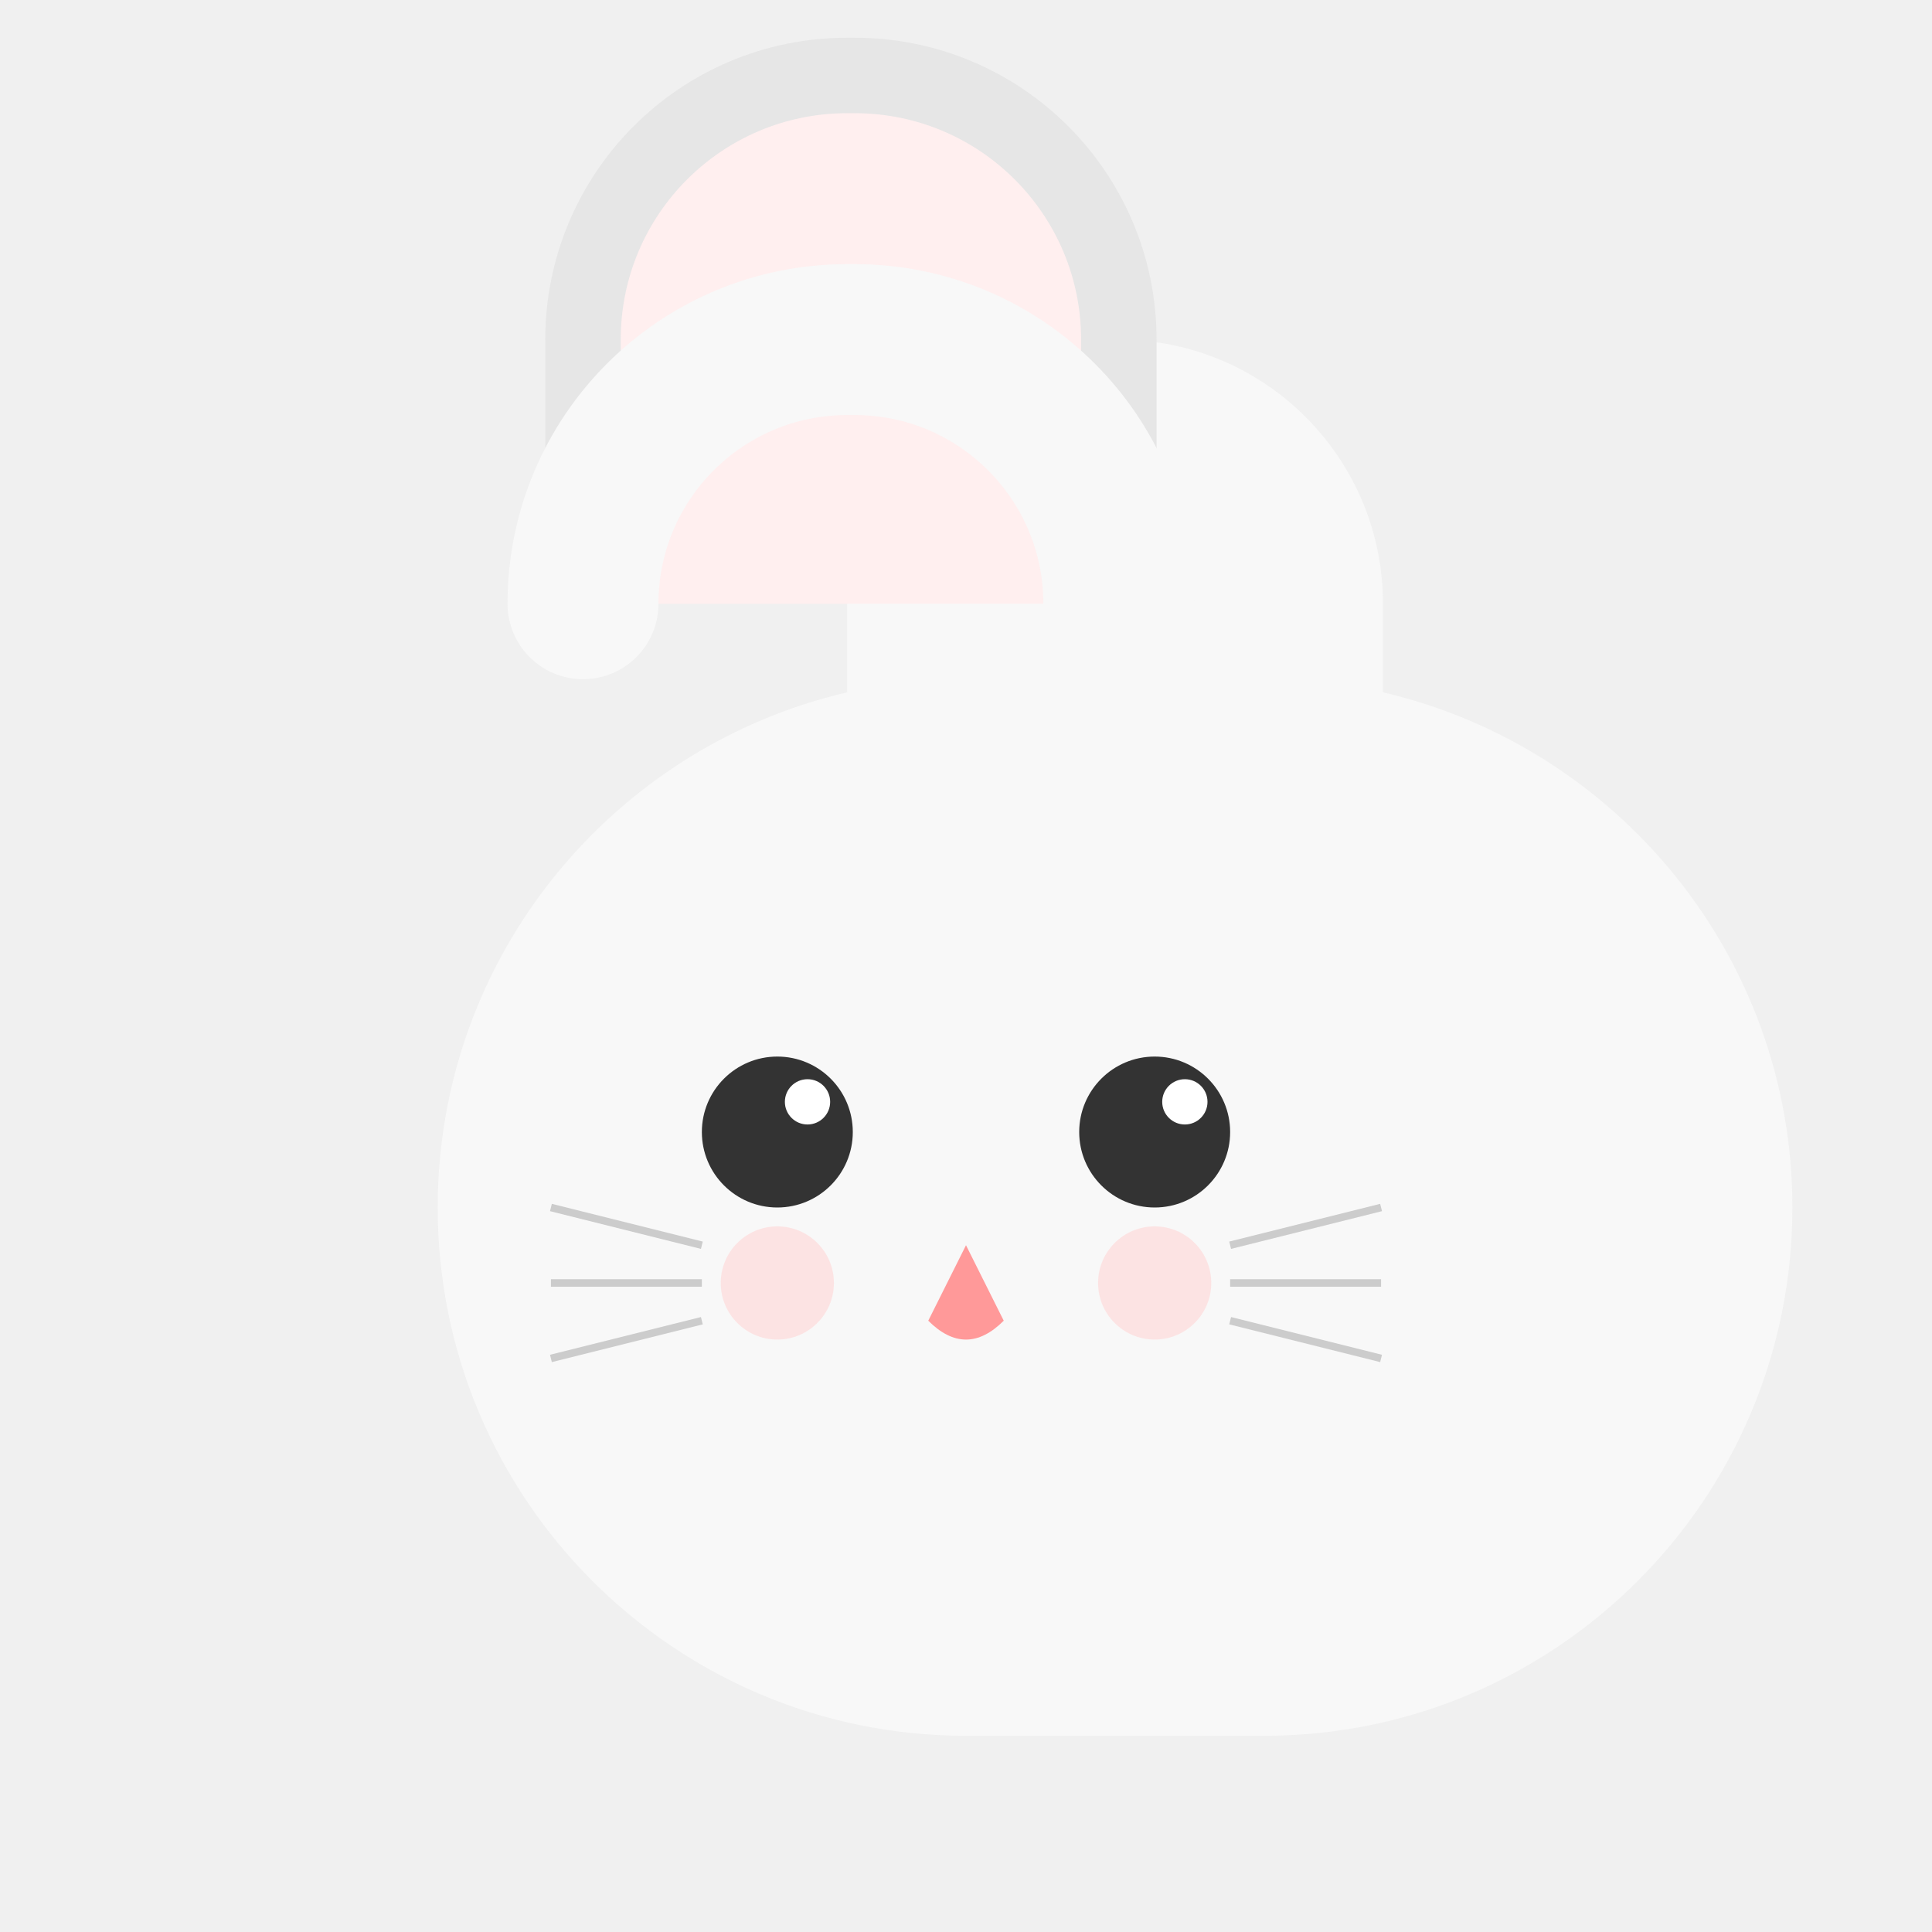
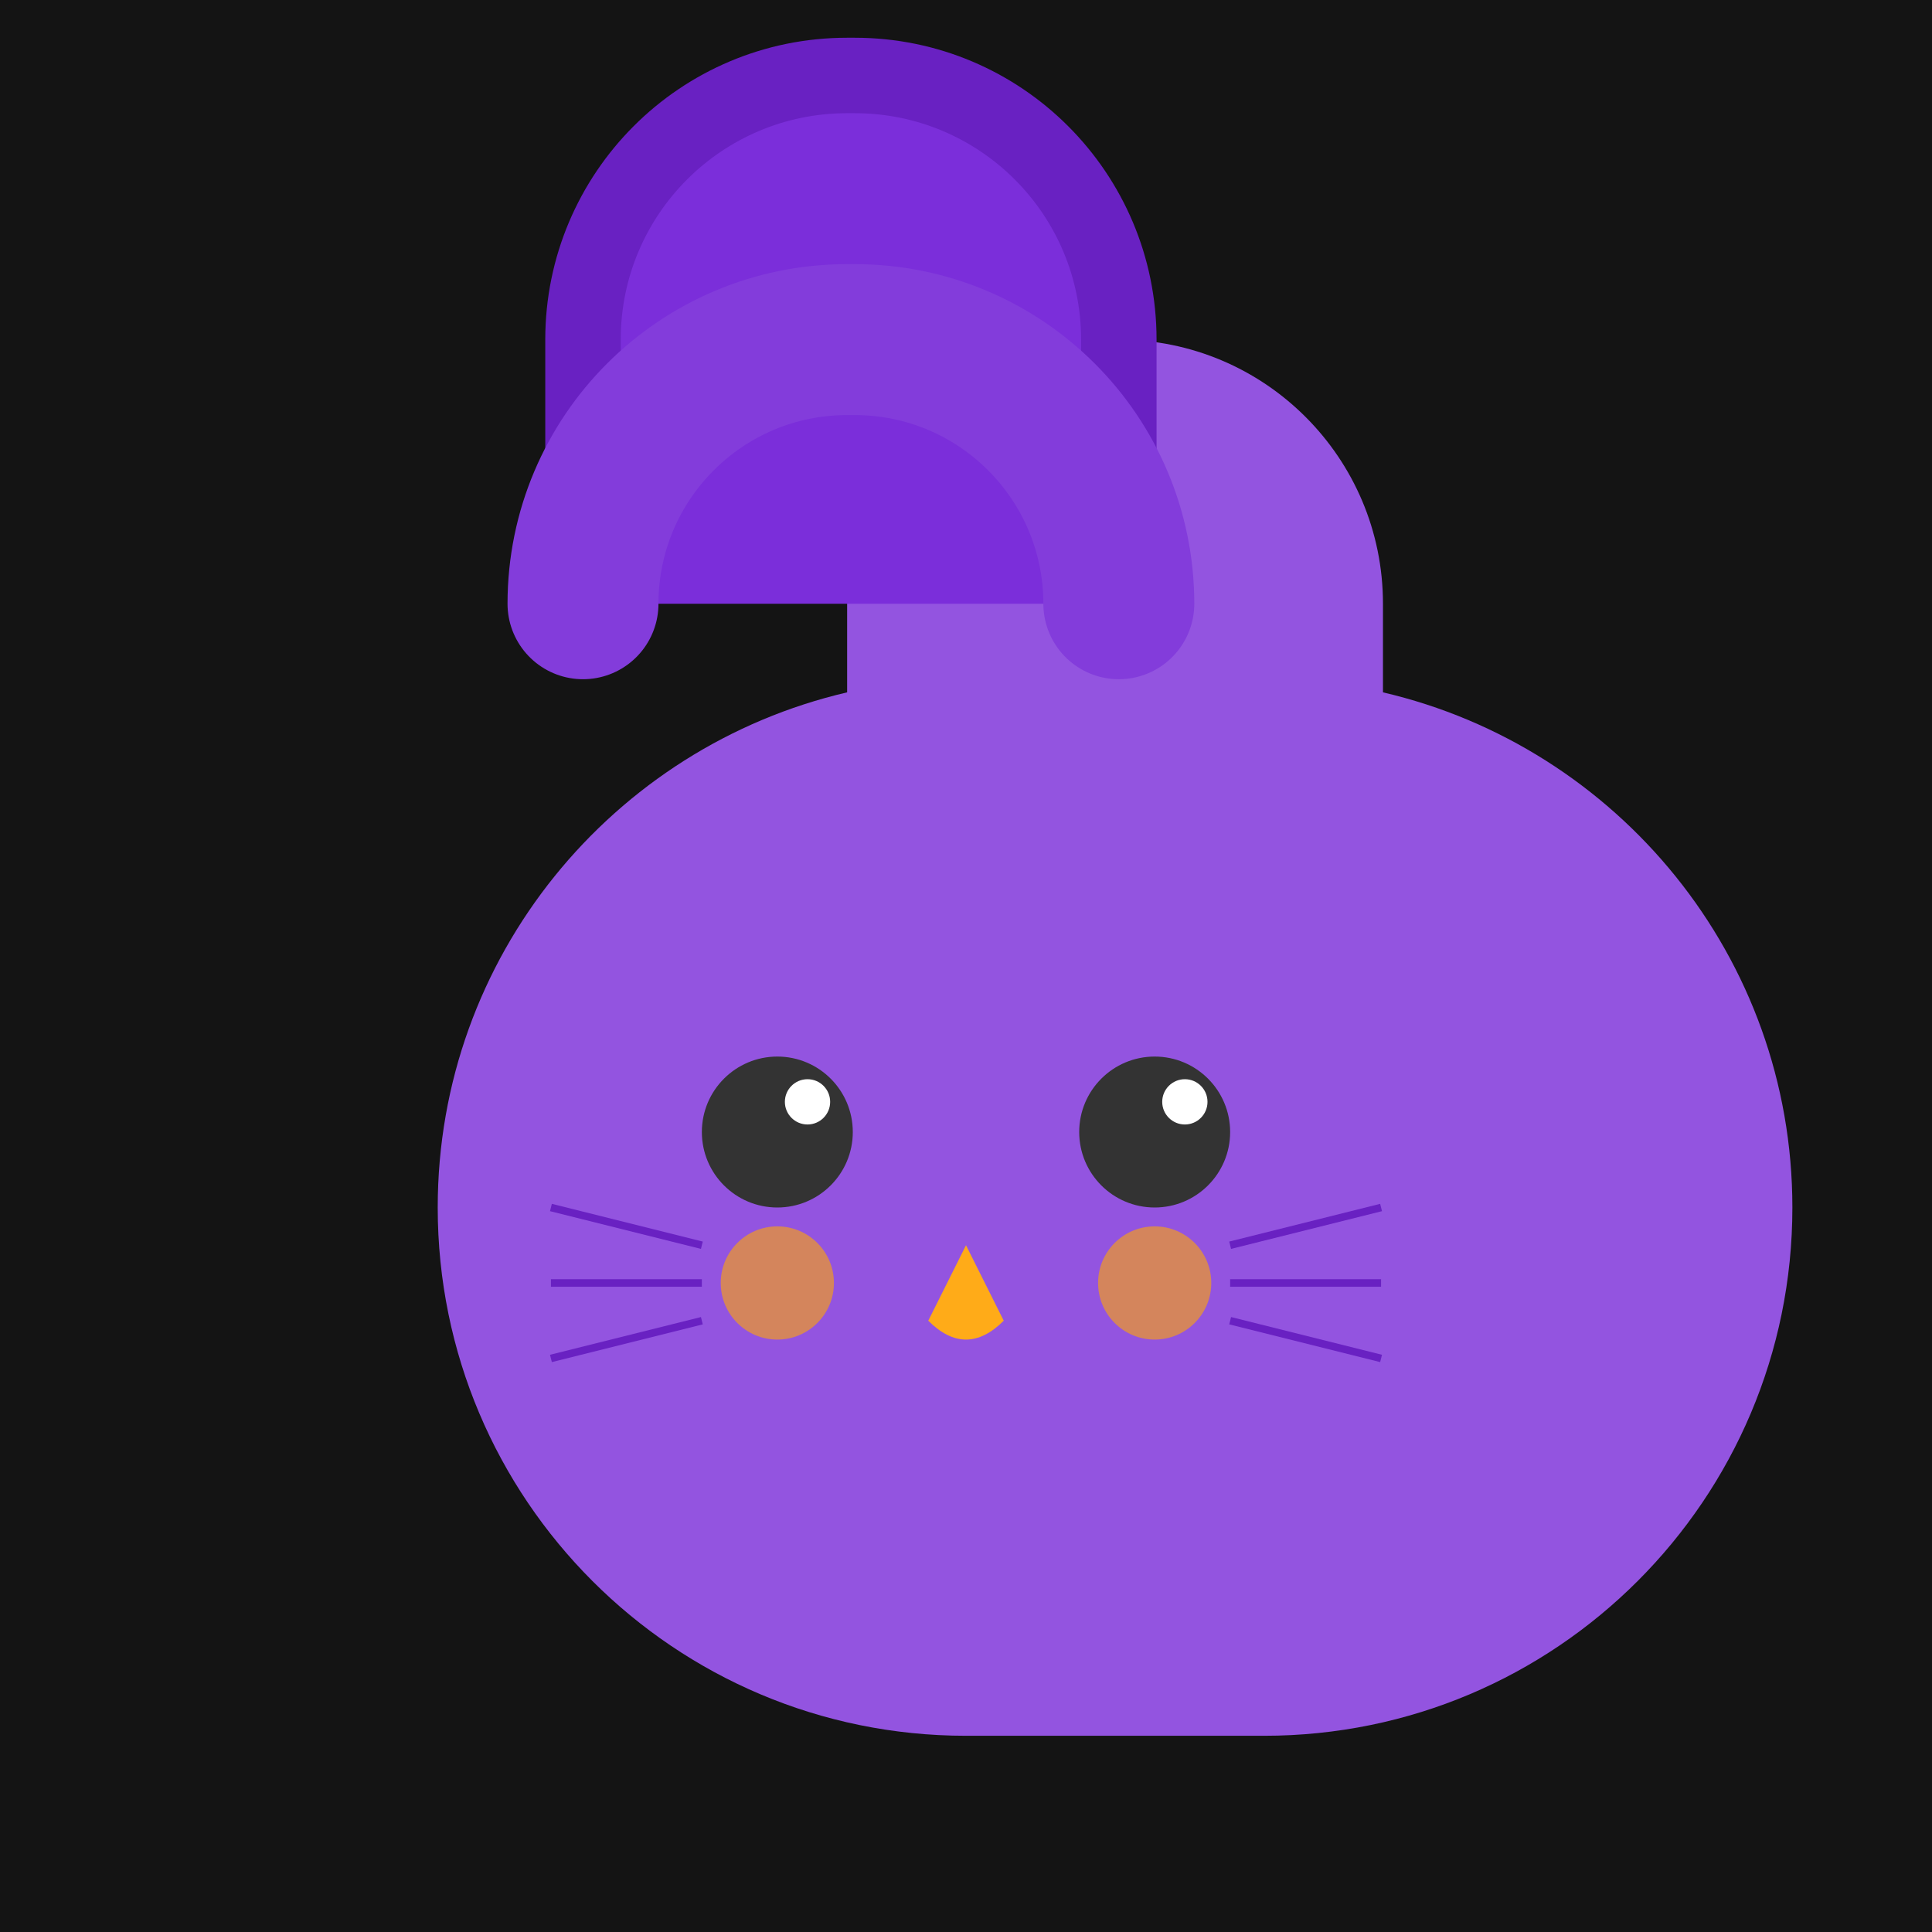
<svg xmlns="http://www.w3.org/2000/svg" viewBox="0 0 512 512">
-   <path d="M256 460c-77.32 0-140-62.68-140-140 0-66.45 46.37-122.06 108.5-136.52V160c0-38.66 31.34-70 70-70h2c38.66 0 70 31.34 70 70v23.48C428.63 197.94 475 253.55 475 320c0 77.32-62.68 140-140 140z" fill="#F8F8F8" />
-   <path d="M296.5 160v-70c0-38.66-31.34-70-70-70h-2c-38.66 0-70 31.34-70 70v70" fill="#FFEFEF" stroke="#E6E6E6" stroke-width="20" />
-   <path d="M154.5 160c0-38.66 31.34-70 70-70h2c38.66 0 70 31.34 70 70" fill="none" stroke="#F8F8F8" stroke-width="40" stroke-linecap="round" />
+   <rect width="512" height="512" fill="rgb(20, 20, 20)" />
+   <path d="M256 460c-77.32 0-140-62.68-140-140 0-66.45 46.37-122.06 108.5-136.52V160c0-38.66 31.34-70 70-70h2c38.66 0 70 31.34 70 70v23.48C428.63 197.94 475 253.55 475 320c0 77.32-62.68 140-140 140z" fill="#9354e0" />
+   <path d="M296.5 160v-70c0-38.66-31.34-70-70-70h-2c-38.66 0-70 31.34-70 70v70" fill="#7b2eda" stroke="#6921c2" stroke-width="20" />
+   <path d="M154.5 160c0-38.66 31.34-70 70-70h2c38.66 0 70 31.34 70 70" fill="none" stroke="#833cdb" stroke-width="40" stroke-linecap="round" />
  <circle cx="206" cy="300" r="20" fill="#333333" />
  <circle cx="306" cy="300" r="20" fill="#333333" />
  <circle cx="214" cy="292" r="6" fill="#FFFFFF" />
  <circle cx="314" cy="292" r="6" fill="#FFFFFF" />
-   <path d="M256 330 L246 350 Q256 360 266 350 Z" fill="#FF9999" />
-   <circle cx="206" cy="340" r="15" fill="#FFD6D6" opacity="0.6" />
-   <circle cx="306" cy="340" r="15" fill="#FFD6D6" opacity="0.6" />
-   <line x1="186" y1="330" x2="146" y2="320" stroke="#CCCCCC" stroke-width="2" />
-   <line x1="186" y1="340" x2="146" y2="340" stroke="#CCCCCC" stroke-width="2" />
-   <line x1="186" y1="350" x2="146" y2="360" stroke="#CCCCCC" stroke-width="2" />
-   <line x1="326" y1="330" x2="366" y2="320" stroke="#CCCCCC" stroke-width="2" />
-   <line x1="326" y1="340" x2="366" y2="340" stroke="#CCCCCC" stroke-width="2" />
-   <line x1="326" y1="350" x2="366" y2="360" stroke="#CCCCCC" stroke-width="2" />
+   <path d="M256 330 L246 350 Q256 360 266 350 Z" fill="#ffab18" />
+   <circle cx="206" cy="340" r="15" fill="#ffa503" opacity="0.6" />
+   <circle cx="306" cy="340" r="15" fill="#ffa503" opacity="0.6" />
+   <line x1="186" y1="330" x2="146" y2="320" stroke="#6921c2" stroke-width="2" />
+   <line x1="186" y1="340" x2="146" y2="340" stroke="#6921c2" stroke-width="2" />
+   <line x1="186" y1="350" x2="146" y2="360" stroke="#6921c2" stroke-width="2" />
+   <line x1="326" y1="330" x2="366" y2="320" stroke="#6921c2" stroke-width="2" />
+   <line x1="326" y1="340" x2="366" y2="340" stroke="#6921c2" stroke-width="2" />
+   <line x1="326" y1="350" x2="366" y2="360" stroke="#6921c2" stroke-width="2" />
</svg>
